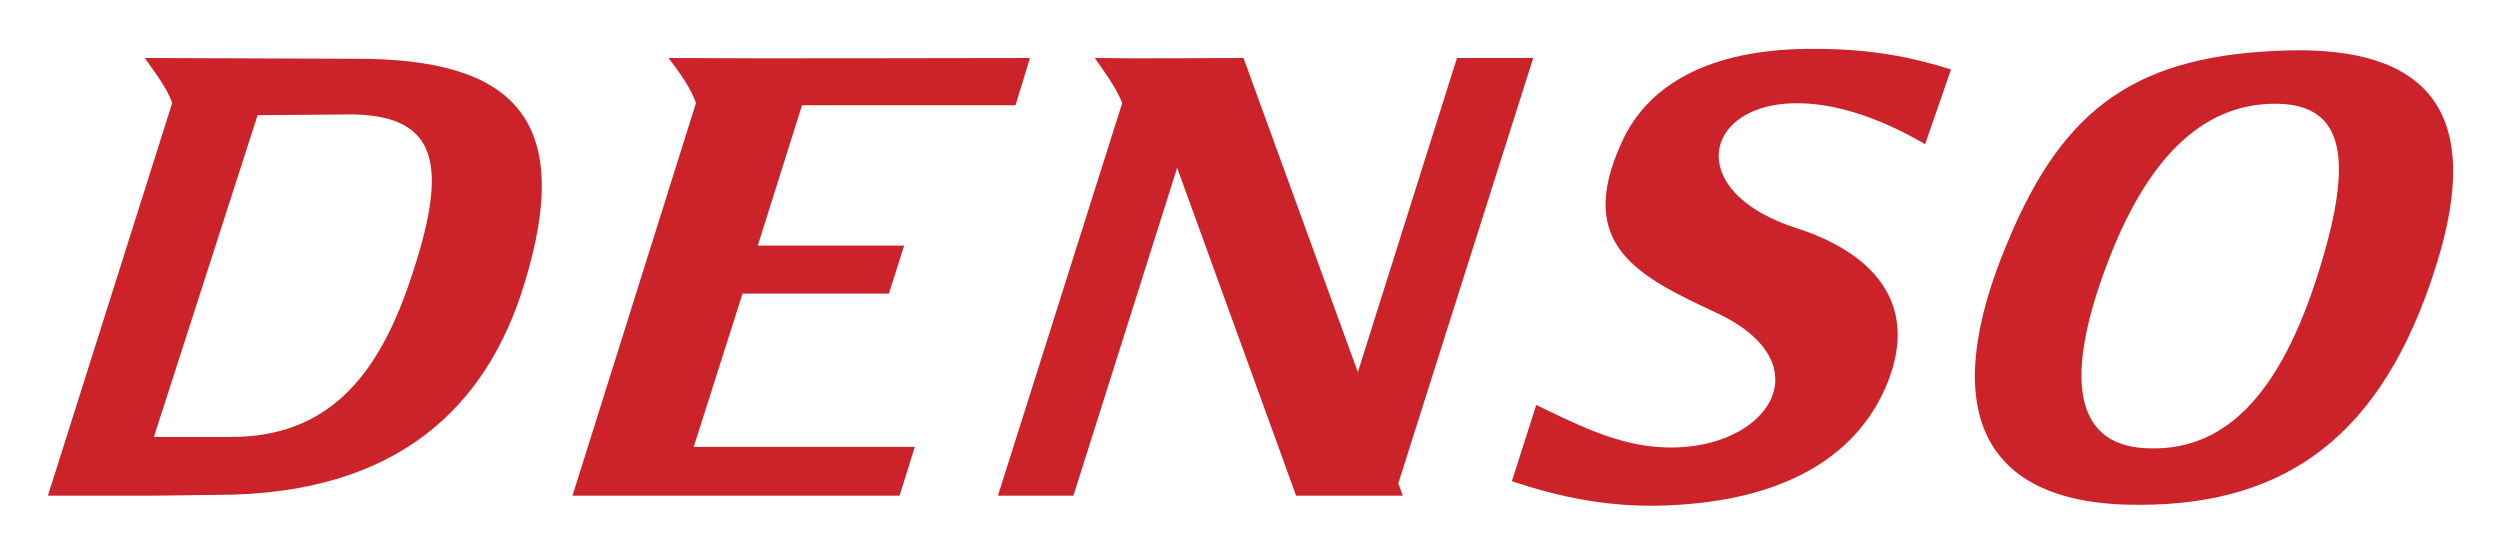
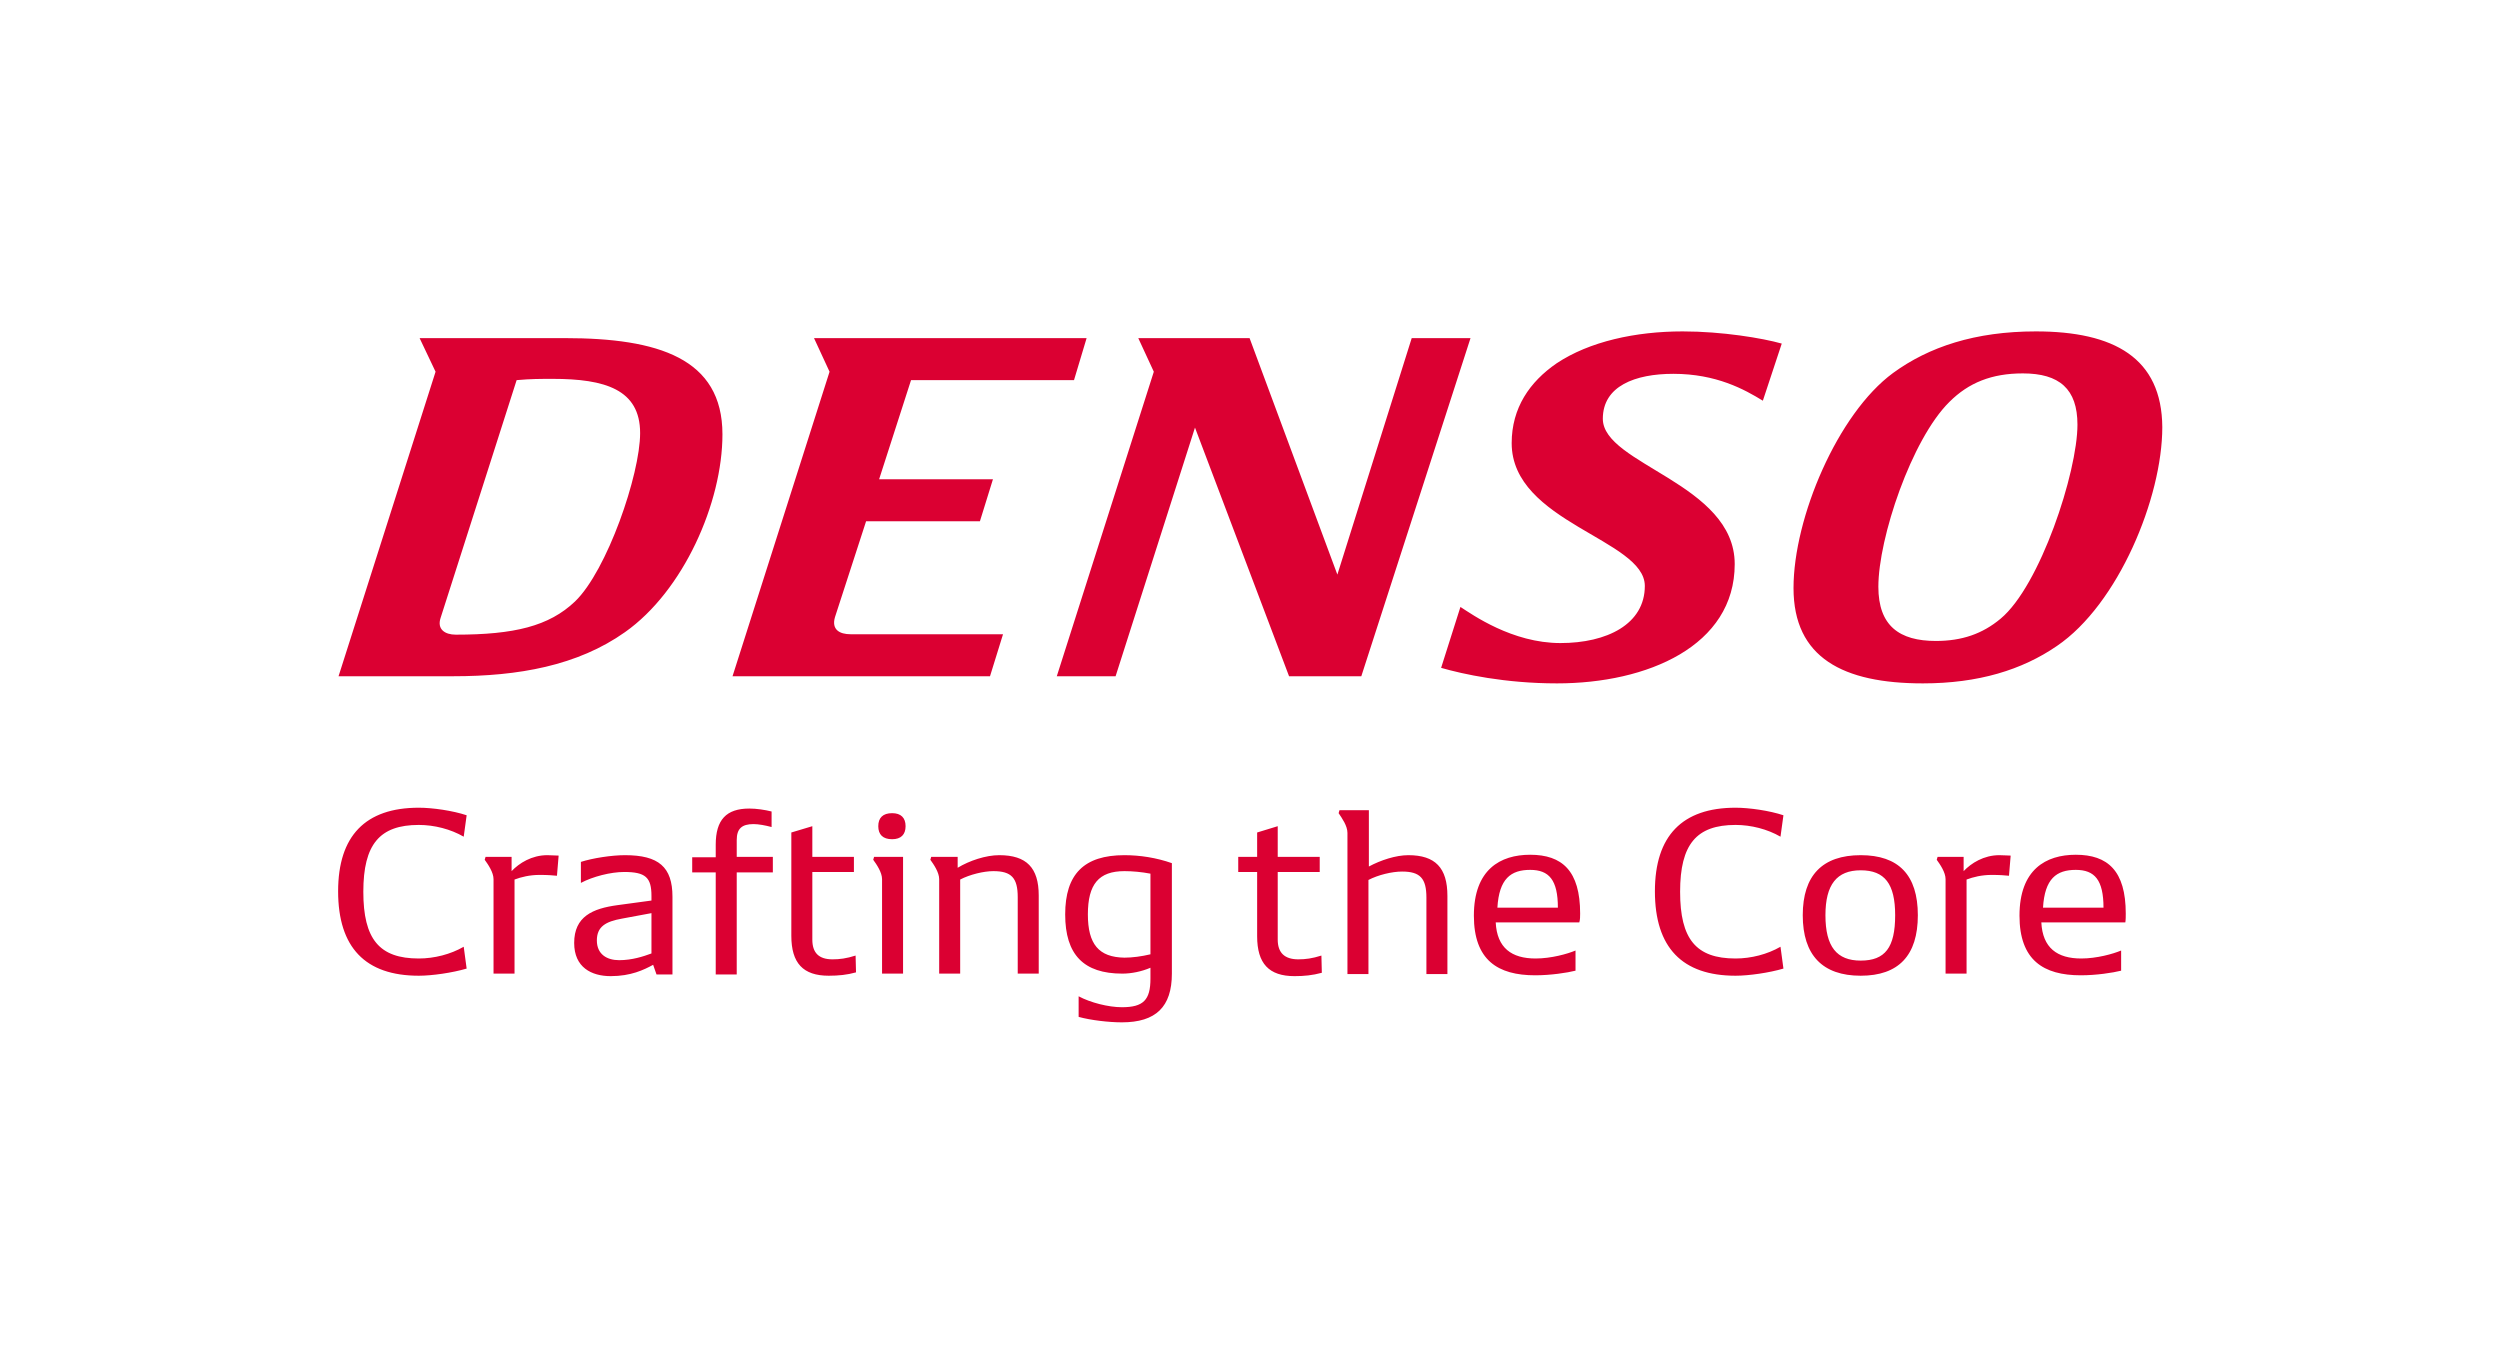
- <svg xmlns="http://www.w3.org/2000/svg" role="img" viewBox="1.61 79.36 397.28 87.78">
-   <style>svg {enable-background:new 0 0 1400 980}</style>
-   <defs>
-     <clipPath id="a">
-       <path d="M0 0h2500v612H0V0z" />
-     </clipPath>
-   </defs>
-   <path fill="none" d="M0 0h400v245H0z" pointer-events="none" />
-   <g clip-path="url(#a)" transform="translate(-9.27 71.109) scale(.16768)">
-     <path fill="#CC2229" fill-rule="evenodd" d="M309.018 158.373l90.321-.726c81.658 1.452 91.048 49.142 54.201 157.531-31.076 92.5-79.479 148.854-171.266 148.127h-71.541l98.285-304.932zm1658.353 120.671c53.474-129.348 123.563-178.477 267.345-182.096 128.635-2.892 185.727 56.367 138.738 204.508-50.556 161.136-142.343 226.166-281.081 226.166-152.459.727-190.759-92.487-125.002-248.578zm98.998 8.677c33.228-82.384 81.645-139.464 153.199-140.191 64.291-.726 75.873 46.251 46.963 145.249-36.86 127.168-90.334 182.809-163.315 181.369-80.918-.726-79.479-80.218-36.847-186.427zM1889.332 185.83l24.577-70.802c-36.86-11.569-75.873-19.519-128.608-19.519-89.621-.727-156.83 27.457-184.287 90.321-43.345 96.106 17.353 125.729 90.334 159.697 106.949 49.869 45.524 135.858-57.067 127.181-41.192-3.605-77.339-22.398-113.459-39.739l-23.125 72.268c43.37 14.435 94.666 26.73 157.53 22.398 106.21-6.498 171.979-49.142 198.723-116.338 30.349-76.6-16.64-123.563-86.742-145.962-145.961-46.99-58.519-185.001 122.124-79.505zm-786.902-81.658c10.116 14.449 20.233 28.184 26.017 42.632l-117.791 372.129h71.541l98.285-310.717 112.733 310.717h101.151l-4.331-11.569 127.894-403.204h-72.267l-93.927 297.708-108.388-297.708c-46.977.012-93.953.739-140.917.012zm-403.943 0c10.829 14.449 20.959 28.184 26.004 42.632L607.439 518.933h309.99l14.449-46.238h-209.54l46.25-145.235h138.738l14.448-45.524H783.037l41.905-132.953h202.341l13.722-44.798c-114.173-.013-228.345.714-342.518-.013zm-496.418 0c10.116 14.449 20.959 28.184 26.017 42.632L110.295 518.933h101.164l59.246-.727c173.419 0 255.803-85.989 290.484-197.996 49.869-159.671-10.83-215.311-158.244-215.311l-200.876-.727z" />
+ <svg xmlns="http://www.w3.org/2000/svg" version="1.1" x="0px" y="0px" viewBox="0 0 595.2 324" style="enable-background:new 0 0 595.2 324;" xml:space="preserve">
+   <style type="text/css">
+ 	.st0{fill:none;}
+ 	.st1{fill:#DB0032;}
+ 	.st2{display:none;}
+ </style>
+   <g id="DENSO_logo">
+     <rect x="0.3" y="0.3" class="st0" width="594.7" height="324" />
+     <path id="DENSO_smalltagline_2lines_1_" class="st1" d="M494.2,207.1c4.5,0,6.6,2.4,6.6,9h-14.4   C486.8,209.2,489.6,207.1,494.2,207.1 M506.1,217.5c0-10.2-4.3-14-11.9-14c-7.1,0-13.4,3.5-13.4,14.5c0,10.6,5.7,14.2,14.6,14.2   c3.7,0,7.6-0.6,9.6-1.1v-4.8c-1.9,0.8-5.8,1.9-9.5,1.9c-5.7,0-9.2-2.5-9.5-8.6H506C506.1,219,506.1,218.1,506.1,217.5 M476,203.6   c-3.7,0-6.7,1.9-8.5,3.8V204h-6.2l-0.2,0.7c0.8,1.1,2.1,3,2.1,4.6v22.5h5v-22.4c1.6-0.6,3.6-1.1,6-1.1c1.9,0,3.1,0.1,4.1,0.2   l0.4-4.8C478.1,203.7,476.9,203.6,476,203.6 M443,228.7c-5.7,0-8.4-3.3-8.4-10.8c0-7.3,2.7-10.7,8.4-10.7s8.2,3.2,8.2,10.7   C451.2,225.6,448.8,228.7,443,228.7 M443,232.3c9,0,13.6-4.8,13.6-14.4c0-9.6-4.6-14.3-13.6-14.3c-9.1,0-13.8,4.8-13.8,14.3   C429.2,227.4,433.9,232.3,443,232.3 M413.2,232.3c3.2,0,8-0.7,11.4-1.7l-0.7-5.2c-3.1,1.8-7,2.8-10.7,2.8   c-9.4,0-13.2-4.6-13.2-15.9c0-11.3,3.9-15.9,13.2-15.9c3.7,0,7.6,1,10.7,2.8l0.7-5.1c-3.3-1.1-8.1-1.8-11.4-1.8   c-12.7,0-19.2,6.7-19.2,19.9C394,225.6,400.5,232.3,413.2,232.3 M364.3,207.1c4.5,0,6.6,2.4,6.6,9h-14.4   C356.9,209.2,359.7,207.1,364.3,207.1 M376.2,217.5c0-10.2-4.3-14-11.9-14c-7.1,0-13.4,3.5-13.4,14.5c0,10.6,5.7,14.2,14.6,14.2   c3.7,0,7.6-0.6,9.6-1.1v-4.8c-1.9,0.8-5.8,1.9-9.5,1.9c-5.7,0-9.2-2.5-9.5-8.6H376C376.2,219,376.2,218.1,376.2,217.5 M335.3,203.6   c-3,0-6.6,1.2-9.4,2.7v-13.4h-7l-0.2,0.7c0.8,1.2,2.1,3,2.1,4.7v33.6h5v-22.4c2.3-1.2,5.6-2,8-2c4.3,0,5.8,1.6,5.8,6.2v18.2h5   v-18.6C344.6,206.6,341.7,203.6,335.3,203.6 M314.6,227.5c-2.2,0.7-3.8,0.9-5.5,0.9c-3.3,0-4.9-1.6-4.9-4.7v-16.1h10V204h-10v-7.3   l-4.9,1.5v5.8h-4.5v3.6h4.5v15.3c0,6.5,2.8,9.5,8.9,9.5c2.3,0,4.3-0.2,6.5-0.8L314.6,227.5z M259,217.7c0-7.2,2.6-10.3,8.7-10.3   c1.9,0,4.1,0.2,6.2,0.6v19.2c-2.1,0.5-4.3,0.8-6.2,0.8C261.6,227.9,259,224.8,259,217.7 M267.7,203.6c-9.6,0-14.1,4.5-14.1,14.1   c0,9.6,4.4,14.1,13.6,14.1c2.2,0,4.6-0.5,6.7-1.4v2.6c0,5.1-1.7,6.8-6.8,6.8c-3.2,0-7.5-1.1-10.3-2.6v4.9c2.9,0.8,7.2,1.3,10.3,1.3   c8.1,0,11.9-3.7,11.9-11.6v-26.3C275.3,204.2,271.4,203.6,267.7,203.6 M237.9,203.6c-3.2,0-7.1,1.3-9.9,3V204h-6.3l-0.2,0.7   c0.8,1.1,2.1,3,2.1,4.6v22.5h5v-22.4c2.3-1.2,5.6-2,7.9-2c4.3,0,5.8,1.6,5.8,6.2v18.2h5v-18.6C247.3,206.6,244.4,203.6,237.9,203.6    M215,204h-6.9l-0.2,0.7c0.8,1.1,2.1,3,2.1,4.6v22.5h5V204z M212.4,199.8c2.1,0,3.2-1.1,3.2-3.1s-1.1-3.1-3.2-3.1   c-2.2,0-3.3,1.1-3.3,3.1S210.2,199.8,212.4,199.8 M203.7,227.5c-2.2,0.7-3.8,0.9-5.5,0.9c-3.3,0-4.8-1.6-4.8-4.7v-16.1h9.9V204   h-9.9v-7.3l-5,1.5v24.6c0,6.5,2.8,9.5,8.9,9.5c2.3,0,4.4-0.2,6.5-0.8L203.7,227.5z M184,204h-8.6V200c0-2.7,1.2-3.8,4-3.8   c1.2,0,2.8,0.3,4.3,0.7v-3.7c-1.6-0.4-3.6-0.7-5.3-0.7c-5.5,0-8,2.7-8,8.6v3h-5.6v3.6h5.6v24.3h5v-24.3h8.6V204z M142.1,223.9   c0-3.3,2.1-4.5,6-5.2l7-1.3v9.6c-1.9,0.7-4.6,1.6-7.7,1.6C144.5,228.6,142.1,227.2,142.1,223.9 M148.8,203.6   c-3.2,0-7.7,0.7-10.5,1.6v5c2.8-1.5,7.1-2.6,10.3-2.6c5.1,0,6.5,1.3,6.5,5.7v1.1l-8.1,1.1c-5.9,0.8-10.3,2.7-10.3,9   c0,5.8,4.1,7.9,8.7,7.9c4.8,0,7.9-1.5,10.1-2.7l0.8,2.3h3.8v-18.5C160.1,206.4,156.8,203.6,148.8,203.6 M130.3,203.6   c-3.7,0-6.7,1.9-8.5,3.8V204h-6.2l-0.2,0.7c0.8,1.1,2.1,3,2.1,4.6v22.5h5v-22.4c1.6-0.6,3.6-1.1,6-1.1c1.9,0,3.1,0.1,4.1,0.2   l0.4-4.8C132.3,203.7,131.1,203.6,130.3,203.6 M99.7,232.3c3.2,0,8-0.7,11.4-1.7l-0.7-5.2c-3.1,1.8-7,2.8-10.7,2.8   c-9.4,0-13.2-4.6-13.2-15.9c0-11.3,3.9-15.9,13.2-15.9c3.7,0,7.6,1,10.7,2.8l0.7-5.1c-3.3-1.1-8.1-1.8-11.4-1.8   c-12.7,0-19.2,6.7-19.2,19.9C80.5,225.6,87,232.3,99.7,232.3 M108.5,151.1c-2.6,0-4.5-1.3-3.6-4L123,90.5c3.4-0.3,5.6-0.3,8.6-0.3   c12.4,0,20.8,2.5,20.8,12.9c0,9.9-7.9,32.8-15.5,40.1C130.7,149.1,122.4,151.1,108.5,151.1 M460.9,152.6c-8.7,0-13.7-3.6-13.7-12.9   c0-11.6,7.9-35.1,16.9-44c4.6-4.6,10.1-6.8,17.5-6.8c8.7,0,13,3.7,13,12.2c0,11.3-8.9,38.4-18.3,46.2   C472,150.9,467.1,152.6,460.9,152.6 M350.1,80.5h-14l-17.7,56.3l-20.9-56.3H271l3.7,8L251.6,161h14l18.9-59.2l22.4,59.2h17.2   L350.1,80.5z M258.7,80.5h-64.9l3.7,8L174.4,161h61.3l3.1-10h-36.3c-2.6,0-4.6-1.1-3.7-4.1l7.4-22.8h27.1l3.1-10h-27.1l7.6-23.6   h38.8L258.7,80.5z M99.9,80.5l3.8,8L80.6,161h27.3c15.5,0,29.6-2.5,40.9-10.5c13.9-9.8,23.2-30.8,23.2-47.1   c0-18.1-15.3-22.9-37.5-22.9H99.9z M484.7,78.9c-14.5,0-25.5,3.7-34,9.9c-13.2,9.7-23.7,34.5-23.7,51.2c0,16.6,11.8,22.7,30.8,22.7   c13.2,0,23.6-3.2,31.9-8.9c14.6-9.9,25.1-35.3,25.1-52.1C514.7,85.2,503.3,78.9,484.7,78.9 M400.6,78.9c-11.2,0-22.2,2.4-30,7.6   c-6.4,4.4-10.7,10.6-10.7,19c0,18.9,31.7,22.9,31.7,34c0,9.1-9,13.6-20.1,13.6c-11.5,0-21-6.8-23.8-8.6l-4.6,14.5   c5.2,1.5,15.2,3.7,27.6,3.7c21.5,0,42.3-8.9,42.3-28.4c0-19.2-31.4-23.7-31.4-34.6c0-7.8,7.7-10.7,16.8-10.7   c10.2,0,16.9,3.7,21.3,6.4l4.5-13.6C419.6,80.5,410,78.9,400.6,78.9" />
  </g>
+   <g id="Guides" class="st2">
+ </g>
</svg>
